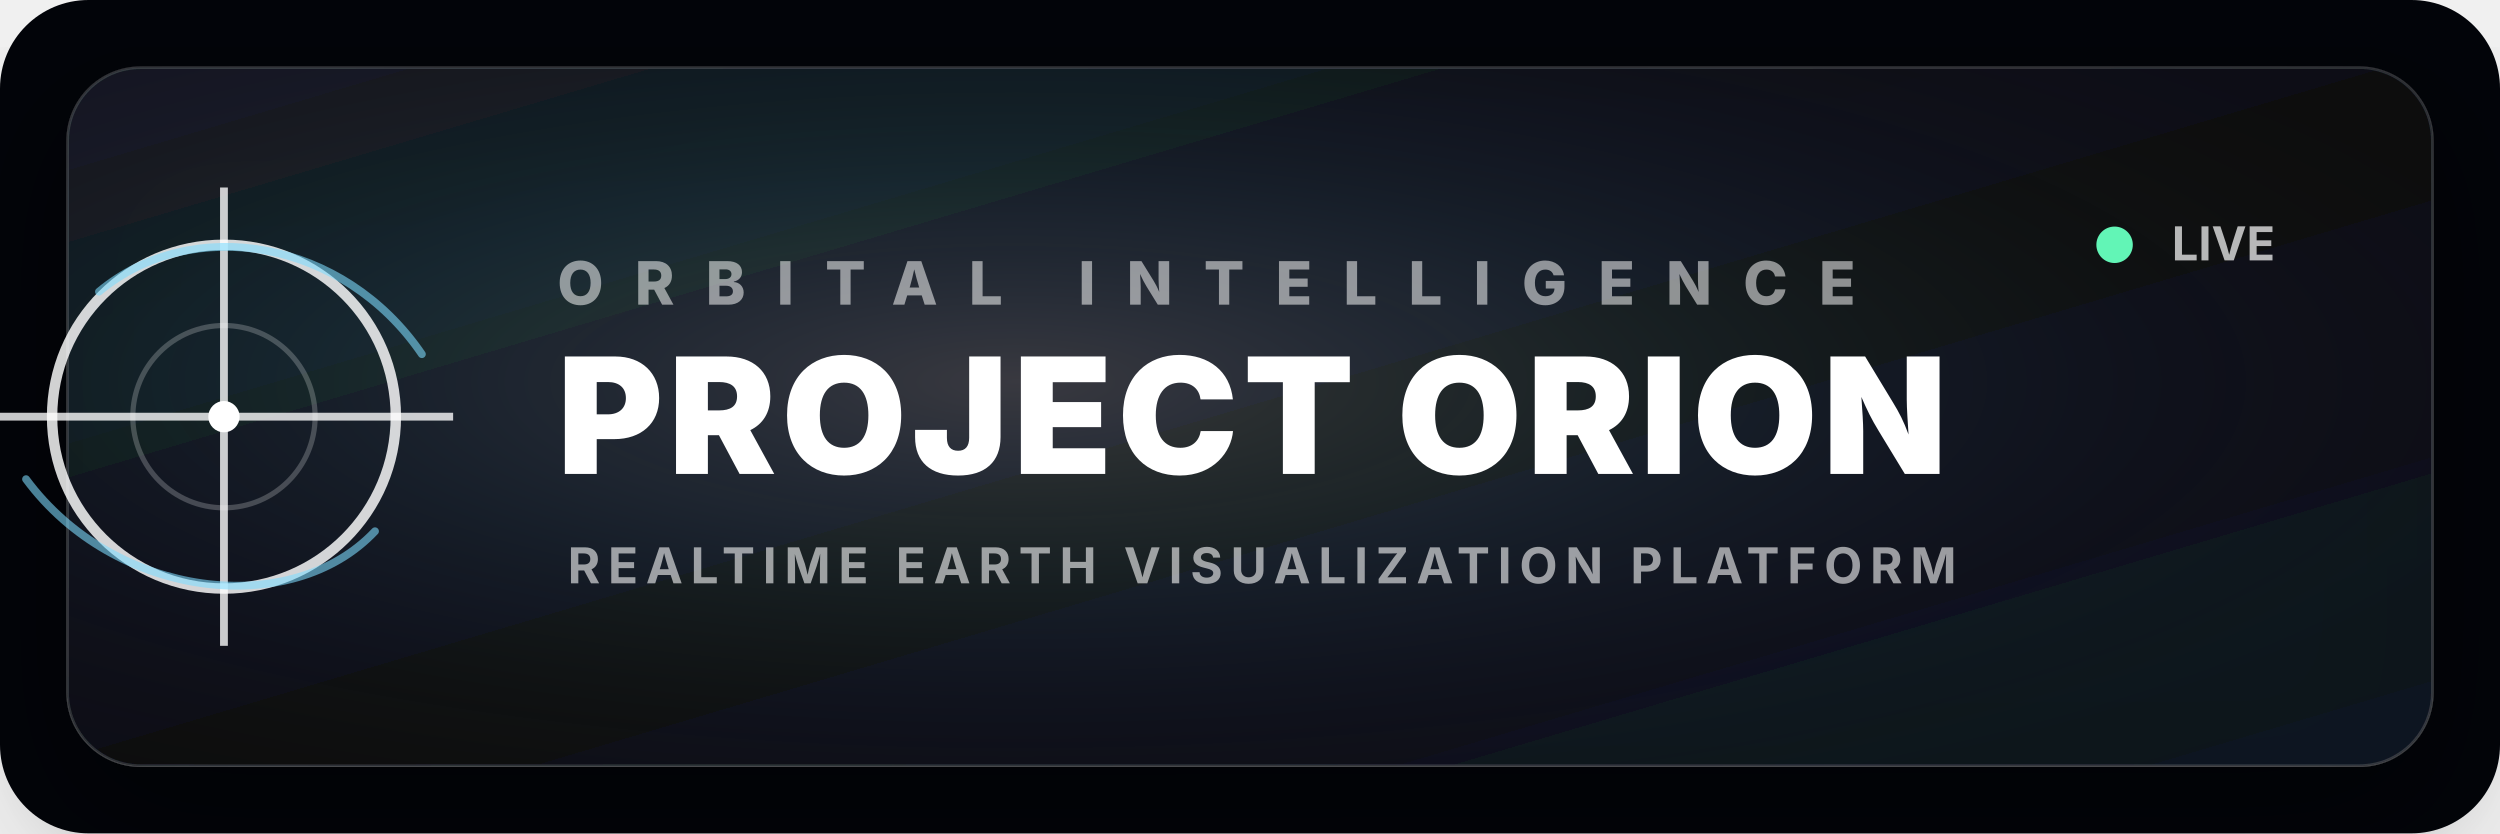
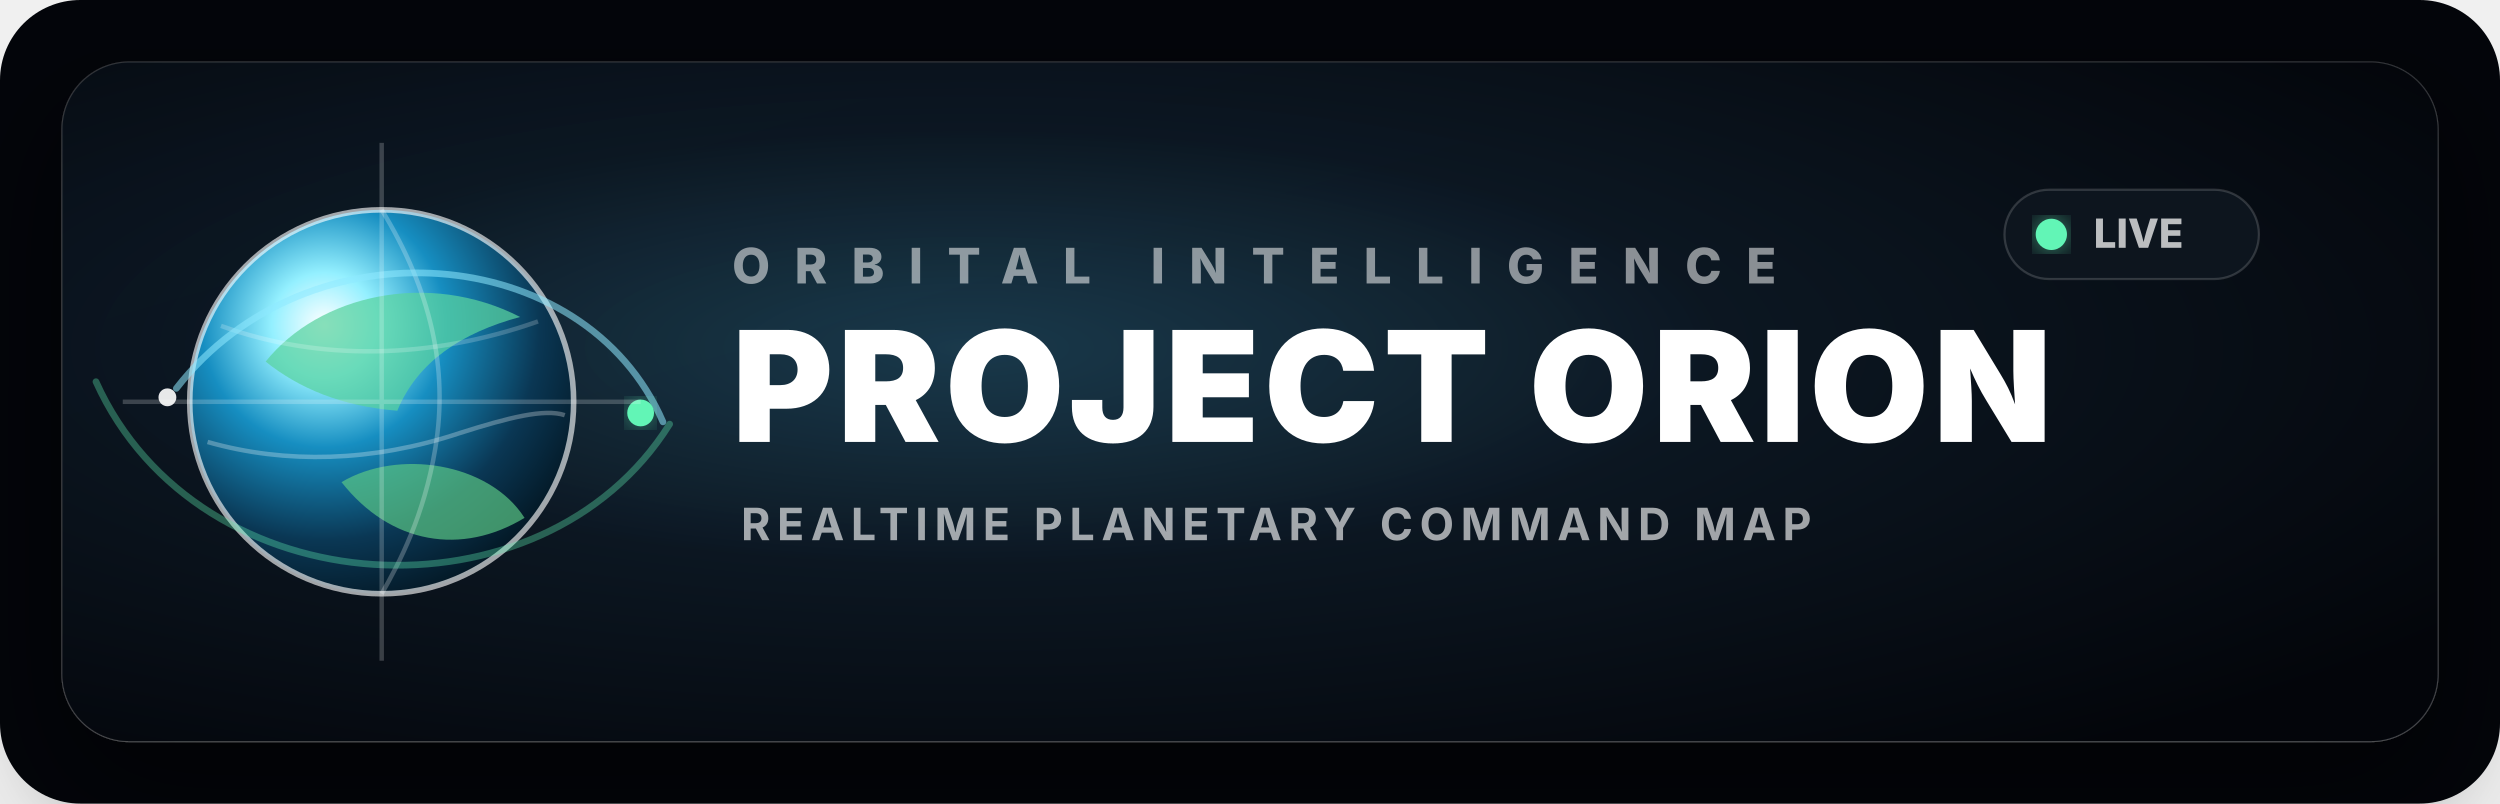
- <svg xmlns="http://www.w3.org/2000/svg" viewBox="0 0 960 320" role="img" aria-labelledby="title desc">
+ <svg xmlns="http://www.w3.org/2000/svg" viewBox="0 0 1120 360" role="img" aria-labelledby="title desc">
  <defs>
-     <radialGradient id="glow" cx="40%" cy="45%" r="72%">
-       <stop offset="0" stop-color="#ffffff" stop-opacity="0.18" />
-       <stop offset="0.42" stop-color="#7fdcff" stop-opacity="0.08" />
-       <stop offset="1" stop-color="#05070c" stop-opacity="0" />
+     <radialGradient id="spaceGlow" cx="38%" cy="42%" r="76%">
+       <stop offset="0" stop-color="#1b3f52" stop-opacity="0.88" />
+       <stop offset="0.42" stop-color="#0c1722" stop-opacity="0.98" />
+       <stop offset="1" stop-color="#03050a" />
+     </radialGradient>
+     <radialGradient id="earth" cx="35%" cy="30%" r="76%">
+       <stop offset="0" stop-color="#ffffff" />
+       <stop offset="0.18" stop-color="#94f0ff" />
+       <stop offset="0.42" stop-color="#168ec1" />
+       <stop offset="0.74" stop-color="#0a3754" />
+       <stop offset="1" stop-color="#031622" />
    </radialGradient>
    <linearGradient id="panel" x1="0" x2="1" y1="0" y2="1">
-       <stop offset="0" stop-color="#141922" stop-opacity="0.96" />
-       <stop offset="0.55" stop-color="#070a10" stop-opacity="0.98" />
-       <stop offset="1" stop-color="#111722" stop-opacity="0.96" />
+       <stop offset="0" stop-color="#18222d" stop-opacity="0.97" />
+       <stop offset="0.5" stop-color="#070b12" stop-opacity="0.99" />
+       <stop offset="1" stop-color="#121a25" stop-opacity="0.97" />
    </linearGradient>
-     <filter id="softShadow" x="-20%" y="-30%" width="140%" height="160%">
-       <feDropShadow dx="0" dy="18" stdDeviation="28" flood-color="#000000" flood-opacity="0.55" />
+     <linearGradient id="line" x1="0" x2="1">
+       <stop offset="0" stop-color="#7fdcff" stop-opacity="0.2" />
+       <stop offset="0.52" stop-color="#ffffff" stop-opacity="0.75" />
+       <stop offset="1" stop-color="#61f5b3" stop-opacity="0.28" />
+     </linearGradient>
+     <filter id="shadow" x="-10%" y="-25%" width="120%" height="150%">
+       <feDropShadow dx="0" dy="22" stdDeviation="28" flood-color="#000000" flood-opacity="0.6" />
+     </filter>
+     <filter id="glow">
+       <feGaussianBlur stdDeviation="7" result="blur" />
+       <feMerge>
+         <feMergeNode in="blur" />
+         <feMergeNode in="SourceGraphic" />
+       </feMerge>
    </filter>
  </defs>
-   <rect width="960" height="320" rx="34" fill="#020409" />
-   <rect x="26" y="26" width="908" height="268" rx="28" fill="url(#panel)" stroke="#ffffff" stroke-opacity="0.15" filter="url(#softShadow)" />
-   <rect x="26" y="26" width="908" height="268" rx="28" fill="url(#glow)" />
-   <g transform="translate(86 160)" fill="none" stroke="#ffffff">
-     <circle r="66" stroke-opacity="0.82" stroke-width="4" />
-     <circle r="35" stroke-opacity="0.22" stroke-width="2" />
-     <path d="M0-88V88M-88 0H88" stroke-opacity="0.78" stroke-width="3" />
-     <path d="M-48-48C-12-78 46-68 76-24M-76 24C-42 70 26 78 58 44" stroke="#7fdcff" stroke-opacity="0.58" stroke-width="3" stroke-linecap="round" />
-     <circle r="6" fill="#ffffff" stroke="none" />
+   <rect width="1120" height="360" rx="36" fill="#03050a" />
+   <rect x="28" y="28" width="1064" height="304" rx="30" fill="url(#panel)" stroke="#ffffff" stroke-opacity="0.16" filter="url(#shadow)" />
+   <rect x="28" y="28" width="1064" height="304" rx="30" fill="url(#spaceGlow)" />
+   <g transform="translate(171 180)">
+     <circle r="86" fill="url(#earth)" stroke="#ffffff" stroke-opacity="0.62" stroke-width="2.5" />
+     <path d="M-52-18C-28-48 21-59 62-38C36-31 16-18 7 4C-18 2-37-6-52-18Z" fill="#59d39f" opacity="0.72" />
+     <path d="M-18 36C7 21 48 27 64 52C36 69 4 64-18 36Z" fill="#5bc985" opacity="0.68" />
+     <path d="M-78 18C-43 28-4 27 35 14C57 7 73 3 82 6" fill="none" stroke="#ffffff" stroke-opacity="0.28" stroke-width="2" />
+     <path d="M-72-34C-28-18 22-19 70-36" fill="none" stroke="#ffffff" stroke-opacity="0.2" stroke-width="2" />
+     <path d="M0-86C22-50 30-15 24 21C19 51 8 72 0 86" fill="none" stroke="#ffffff" stroke-opacity="0.24" stroke-width="2" />
+     <path d="M-92-6C-33-82 91-72 126 9" fill="none" stroke="#8ee8ff" stroke-opacity="0.55" stroke-width="3" stroke-linecap="round" />
+     <path d="M-128-9C-82 93 72 101 129 10" fill="none" stroke="#62f5b6" stroke-opacity="0.34" stroke-width="3" stroke-linecap="round" />
+     <circle cx="116" cy="5" r="6" fill="#62f5b6" filter="url(#glow)" />
+     <circle cx="-96" cy="-2" r="4" fill="#ffffff" opacity="0.9" />
+     <path d="M0-116V116M-116 0H116" fill="none" stroke="#ffffff" stroke-opacity="0.2" stroke-width="2" />
  </g>
  <g fill="#ffffff" font-family="Inter, Arial, sans-serif">
-     <text x="214" y="117" font-size="23" font-weight="800" letter-spacing="12" opacity="0.52">ORBITAL INTELLIGENCE</text>
-     <text x="214" y="182" font-size="62" font-weight="900" letter-spacing="2">PROJECT ORION</text>
-     <text x="218" y="224" font-size="19" font-weight="700" letter-spacing="3" opacity="0.58">REALTIME EARTH VISUALIZATION PLATFORM</text>
+     <text x="328" y="127" font-size="22" font-weight="800" letter-spacing="11" opacity="0.52">ORBITAL INTELLIGENCE</text>
+     <text x="328" y="198" font-size="69" font-weight="900" letter-spacing="2">PROJECT ORION</text>
+     <text x="332" y="242" font-size="20" font-weight="700" letter-spacing="3" opacity="0.62">REALTIME PLANETARY COMMAND MAP</text>
  </g>
-   <g transform="translate(812 94)">
-     <circle cx="0" cy="0" r="7" fill="#62f5b6" />
-     <text x="22" y="6" fill="#ffffff" fill-opacity="0.7" font-family="Inter, Arial, sans-serif" font-size="18" font-weight="700">LIVE</text>
+   <path d="M328 269H986" stroke="url(#line)" stroke-width="2" stroke-linecap="round" />
+   <g transform="translate(914 105)">
+     <rect x="-16" y="-20" width="114" height="40" rx="20" fill="#0d151e" stroke="#ffffff" stroke-opacity="0.16" />
+     <circle cx="5" cy="0" r="7" fill="#62f5b6" filter="url(#glow)" />
+     <text x="24" y="6" fill="#ffffff" fill-opacity="0.72" font-family="Inter, Arial, sans-serif" font-size="18" font-weight="800">LIVE</text>
  </g>
</svg>
